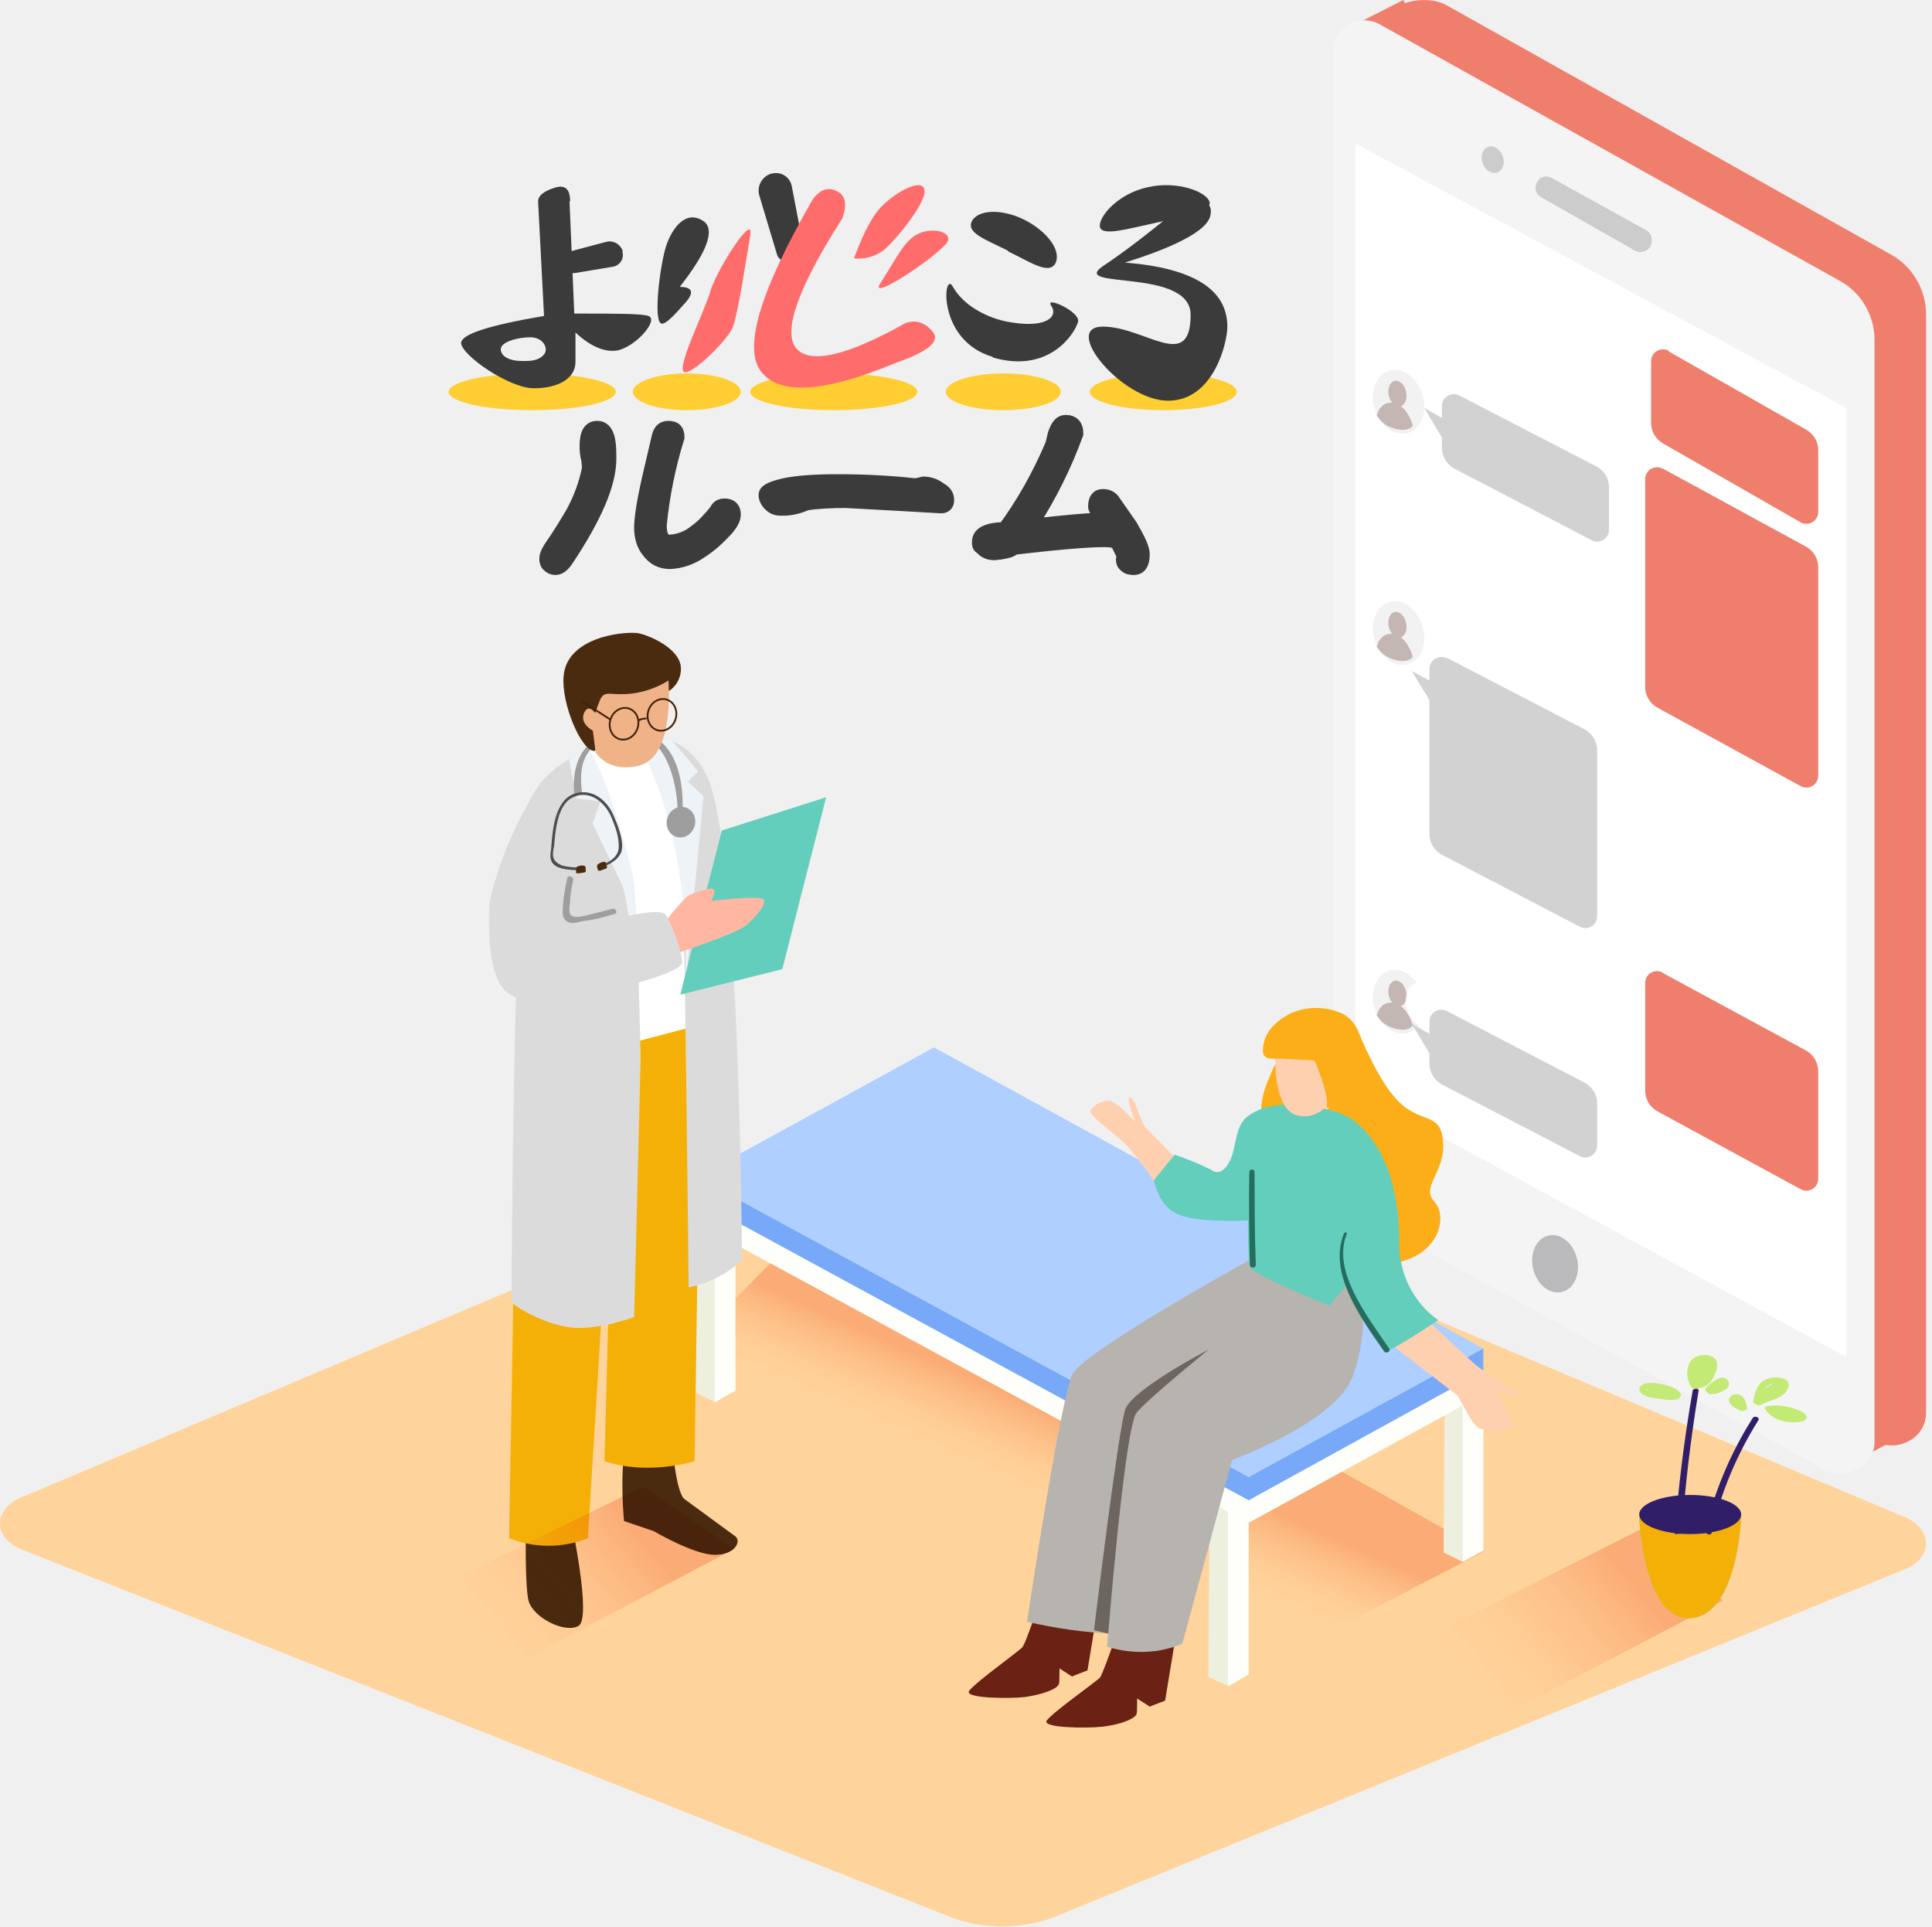
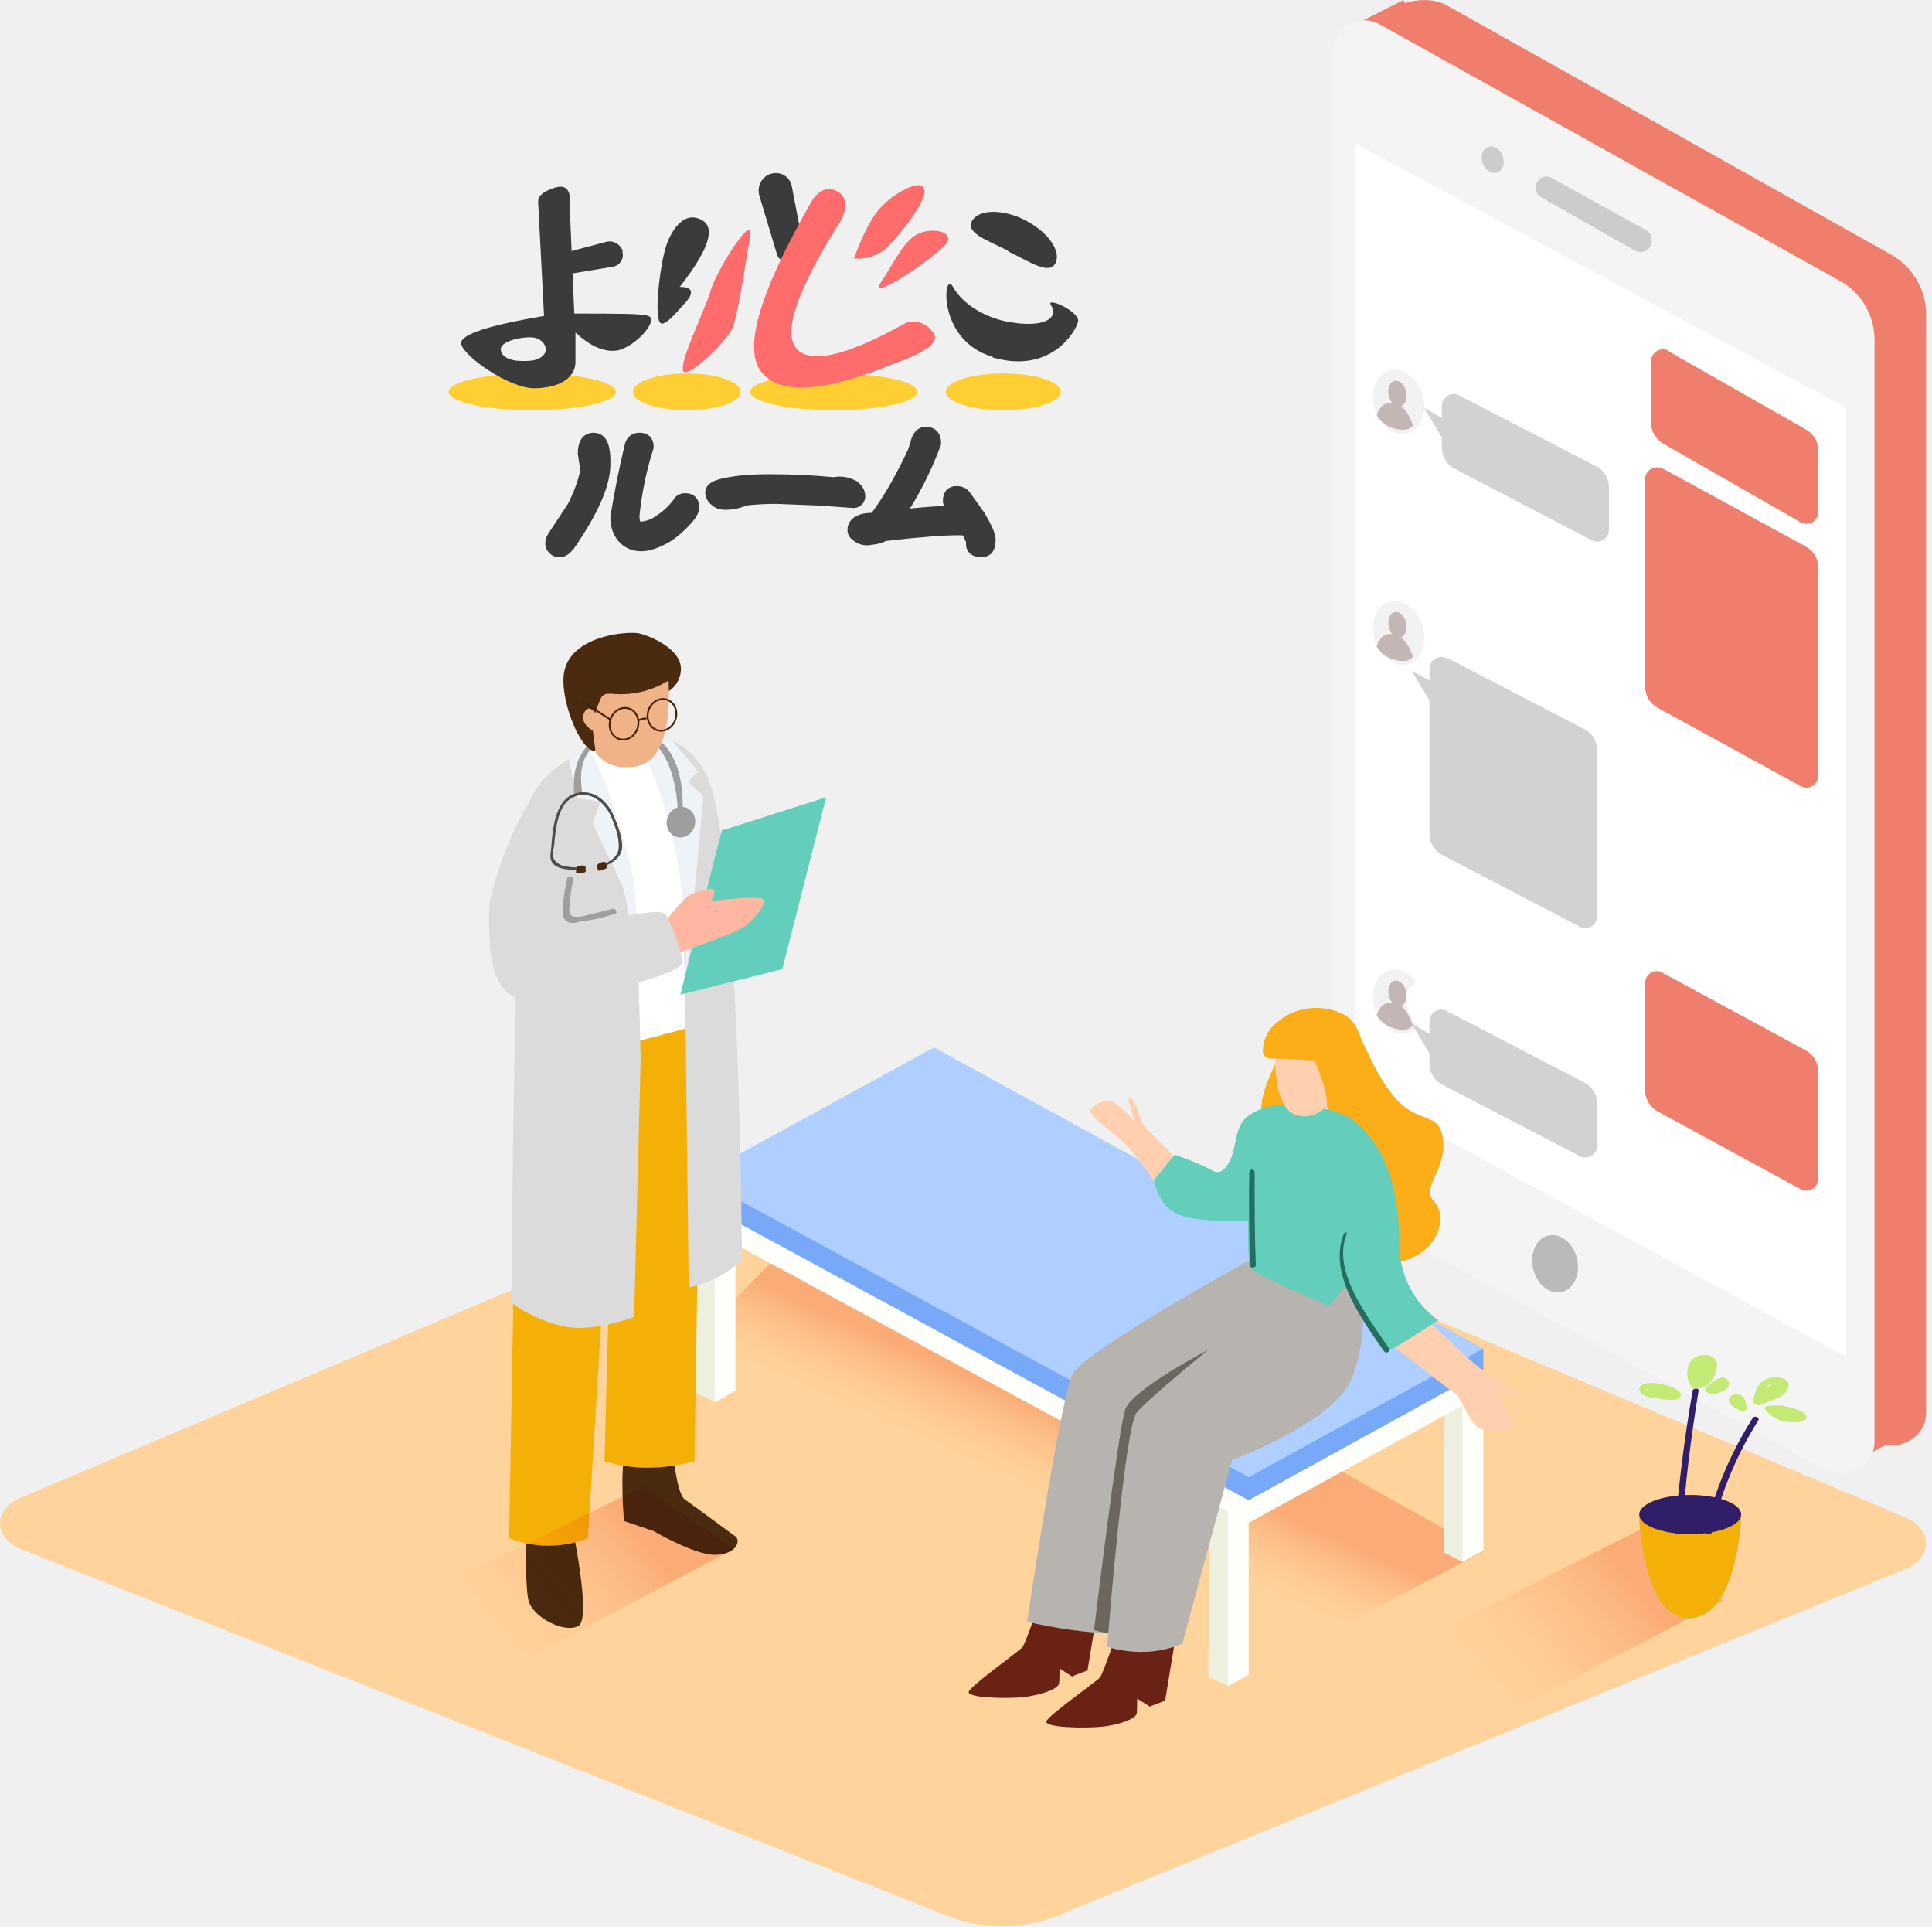
<svg xmlns="http://www.w3.org/2000/svg" width="326" height="325">
  <defs>
    <linearGradient x1="45.3%" y1="58.4%" x2="54.8%" y2="45.2%" id="a">
      <stop stop-color="#FFF" stop-opacity="0" offset="0%" />
      <stop stop-color="#F15A24" offset="100%" />
    </linearGradient>
    <linearGradient x1="24.6%" y1="60.8%" x2="82.5%" y2="32.2%" id="b">
      <stop stop-color="#FFF" stop-opacity="0" offset="0%" />
      <stop stop-color="#F15A24" offset="100%" />
    </linearGradient>
    <linearGradient x1="24.6%" y1="62.5%" x2="82.6%" y2="32.4%" id="c">
      <stop stop-color="#FFF" stop-opacity="0" offset="0%" />
      <stop stop-color="#F15A24" offset="100%" />
    </linearGradient>
  </defs>
  <g fill="none" fill-rule="evenodd">
    <path d="M321.5 264.7c2.1-.8 3.4-2.4 3.5-4.2 0-1.8-1.2-3.4-3.2-4.4l-160-67.3a9 9 0 00-7-.1l-151.4 64c-2.1.9-3.4 2.5-3.4 4.3 0 1.8 1.3 3.4 3.4 4.3l156.2 61.8c5.8 2.5 13 2.5 18.8.1l143.1-58.5z" fill="#FFD49C" fill-rule="nonzero" />
    <g fill-rule="nonzero" transform="translate(225)">
      <path fill="#EF7F6C" d="M11.8 0L3.7 4.1l7.8 4 1.9-4.7" />
      <path d="M91.2 243.1l-72-40a18.1 18.1 0 01-9.6-15.8L7.3 5.7c0-4.7 7.8-7.2 12-4.7L94 42.9c3.7 2 6 6 6 10.1v185.3c0 2-1 3.8-2.9 4.8a6 6 0 01-5.8 0z" fill="#EF7F6C" />
      <path fill="#EF7F6C" d="M96.3 242.1l-9.8 5.2 1.1-6.8 6.8-1.2" />
      <path d="M82.5 247.7l-72.9-40c-6-3.3-9.6-9.3-9.6-15.8V8.3C0 6.6 1 5 2.6 4.1c1.6-.9 3.6-.9 5.2 0l77.5 43.2c3.8 2 6 6 6 10V243c.1 2-1 3.8-2.9 4.8-1.8 1-4 1-6 0z" fill="#F4F4F4" />
      <path fill="#FFF" d="M86.5 68.8L3.7 24.2v159.7l82.8 45z" />
      <ellipse fill="#BABABC" transform="rotate(-13.4 37.4 213.2)" cx="37.4" cy="213.2" rx="3.8" ry="4.9" />
      <path d="M34.1 31.7c0 .7.4 1.3 1 1.6l15.8 9c.5.3 1.2.3 1.8 0 .6-.3 1-.9 1-1.5v-.4c0-.7-.4-1.3-1-1.6L36.8 30c-.5-.3-1.2-.3-1.8 0-.5.4-.9 1-.9 1.6z" fill="#CCC" />
      <ellipse fill="#CCC" transform="rotate(-20.3 27 27)" cx="26.9" cy="26.9" rx="1.8" ry="2.3" />
      <g transform="translate(4.9 61)">
        <ellipse fill="#F2F2F2" transform="rotate(-17.6 6.1 6.8)" cx="6.1" cy="6.8" rx="4.2" ry="5.5" />
        <ellipse fill="#C4B7B3" transform="rotate(-12.3 5.9 5.4)" cx="5.9" cy="5.4" rx="1.5" ry="2.2" />
        <path d="M8.5 10.8S7.6 7.4 5.3 7C3 6.5 2.4 9.1 2.4 9.1a5 5 0 003 2.2c2.4.7 3.1-.5 3.1-.5z" fill="#C4B7B3" />
      </g>
      <g transform="translate(4.9 100)">
        <ellipse fill="#F2F2F2" transform="rotate(-17.6 6.1 6.8)" cx="6.1" cy="6.8" rx="4.2" ry="5.5" />
        <ellipse fill="#C4B7B3" transform="rotate(-12.3 5.9 5.4)" cx="5.9" cy="5.4" rx="1.5" ry="2.2" />
        <path d="M8.5 10.8S7.6 7.4 5.3 7C3 6.5 2.4 9.1 2.4 9.1a5 5 0 003 2.2c2.4.7 3.1-.5 3.1-.5z" fill="#C4B7B3" />
      </g>
      <g transform="translate(4.9 162.2)">
        <ellipse fill="#F2F2F2" transform="rotate(-17.6 6.1 6.8)" cx="6.1" cy="6.8" rx="4.2" ry="5.5" />
        <ellipse fill="#C4B7B3" transform="rotate(-12.3 5.9 5.4)" cx="5.9" cy="5.4" rx="1.5" ry="2.2" />
        <path d="M8.5 10.8S7.6 7.4 5.3 7C3 6.5 2.4 9.1 2.4 9.1a5 5 0 003 2.2c2.4.7 3.1-.5 3.1-.5z" fill="#C4B7B3" />
      </g>
      <ellipse fill="#FFF" transform="rotate(-23.3 15.5 169.6)" cx="15.5" cy="169.6" rx="3.1" ry="4.1" />
      <path d="M34.1 137.5l7.8-3s2.2 6.8-.9 8c-3 1.2-6.9-5-6.9-5z" fill="#FFF" />
    </g>
    <path d="M246.2 66.7l23.2 12a4 4 0 012.1 3.6v7a2 2 0 01-3 1.8l-23-12a4 4 0 01-2.2-3.6v-1.7l-3-5 3 1.7v-2a2 2 0 012.9-1.8zM244.2 111l23.1 12a4 4 0 012.2 3.6v27.9a2 2 0 01-3 1.8l-23-12a4 4 0 01-2.3-3.5v-22.7l-3-4.9 3 1.6v-2a2 2 0 013-1.7zM244.2 170.6l23.1 12a4 4 0 012.2 3.6v7a2 2 0 01-3 1.8l-23.1-12a4 4 0 01-2.2-3.6v-1.7l-3-5 3 1.7v-2a2 2 0 013-1.8z" fill="#D2D2D2" />
    <path d="M281.6 59.3l23.2 13.2c1.3.8 2 2 2 3.5v10.3a2 2 0 01-3 1.8l-23.2-13.3a4 4 0 01-2-3.4V61a2 2 0 013-1.8zM280.5 79l24.2 13.2c1.3.7 2.1 2 2.1 3.5v35.1a2 2 0 01-3 1.8l-24.1-13.2a4 4 0 01-2.1-3.5v-35a2 2 0 013-1.8zM280.5 164.1l24.2 13.1a4 4 0 012.1 3.5v18.1a2 2 0 01-3 1.8l-24.1-13.1a4 4 0 01-2.1-3.5v-18.1a2 2 0 013-1.8z" fill="#EF7F6C" />
    <g fill-rule="nonzero">
      <path fill="url(#a)" opacity=".3" style="mix-blend-mode:multiply" d="M145.4 85l-54.7 28.6-90.5-52L37 24.2" transform="translate(105 176.7)" />
      <path fill="#EDEFDF" d="M204.1 252.7l-.2 30.2 3.3 1.5 1.7-5.5V253.8" />
      <path fill="#FEFFFA" d="M210.7 257v25.5l-3.5 2v-30.7z" />
      <path fill="#EDEFDF" d="M243.8 231.7l-.2 30.2 3.2 1.6 1.8-5.5v-25.2" />
      <path fill="#FEFFFA" d="M250.3 236v25.6l-3.5 1.9v-30.7z" />
      <path fill="#FEFFFA" d="M157.6 184.4l92.7 50.8-39.6 21.7-93.1-50.5z" />
      <path fill="#FEFFFA" d="M117.6 206.4v-3.9l6.3 2.7-.5 1.8M250.3 235.2v-3.9l-5 1.3 2.5 2.3" />
      <path fill="#FEFFFA" d="M157.6 180.5l92.7 50.8-39.6 21.8-93.1-50.6z" />
      <path fill="#78A9F8" d="M157.6 180.5l92.7 50.8-39.6 21.8-93.1-50.6z" />
      <path fill="#78A9F8" d="M117.6 202.5v-3.9l6.3 2.8-.5 1.7M250.3 231.3v-3.8l-5 1.3 2.5 2.2" />
      <path fill="#AECFFF" d="M157.6 176.7l92.7 50.8-39.6 21.7-93.1-50.6z" />
      <path fill="#EDEFDF" d="M117.6 204.8l-.2 30.2 3.2 1.5 1.8-5.5V206" />
      <path fill="#FEFFFA" d="M124.1 209v25.6l-3.5 2v-30.7z" />
    </g>
    <g fill-rule="nonzero">
      <path d="M215.1 179.6c0 .4-3.6 6.7-1.7 9.3 2 2.7 13.5 1 13.5 1" fill="#FBAE17" />
      <path d="M229.3 174.3c.3.6 3.5 8.8 7.2 12 3.6 3.2 6.7 1.4 7 6.4.4 5-3.8 7.5-1.5 10 2.4 2.5.8 9-6.4 10.3-7.1 1.3-15-16-15-17.2" fill="#FBAE17" />
      <path d="M196.4 201.6s-4.8-7-6.8-8.9c-2-1.7-6-4.7-5.6-5.4.7-1 1.8-1.5 3-1.6 1.6 0 4.8 4 4.5 3.4-.3-.7-1.7-4.5-.7-3.9 1 .6 1.6 4.2 2.6 5.1l10.1 10.3" fill="#FFD0B0" />
      <path d="M181 282.9l-3.4-2.2s0-3 1.4-3.5c1.4-.4 2 5.7 2 5.7z" fill="#6B2215" />
      <path d="M177.5 264.1s-4.3 13.1-5 13.8c-.6.7-8.2 6.1-9 7.4-.7 1.2 6.6 1.3 9.4 1 2.8-.4 5.6-1.3 5.8-2.3.2-1-.2-6 .8-5.8 1 .2 1.4 4.6 1.4 4.6l2.6-1 3-18.1M194 287.9l-3.3-2.1s.1-3 1.5-3.5c1.3-.5 1.9 5.6 1.9 5.6z" fill="#6B2215" />
      <path d="M190.6 269.2s-4.3 13-5 13.8c-.6.7-8.2 6-9 7.3-.7 1.2 6.6 1.3 9.4 1 2.8-.3 5.6-1.3 5.8-2.2.2-1-.2-6.1.8-5.9 1 .3 1.4 4.7 1.4 4.7l2.6-1 3-18.2" fill="#6B2215" />
      <path d="M221.7 208.4c1.3 1-5.7 14.6-7.2 22.5-1.4 8-21.2 12.4-21.2 12.4l-5.5 32.3c-4.9-.2-9.7-.9-14.5-2 0 0 5.6-37.7 7.7-41.8 2-4 31.6-20.2 31.6-20.2" fill="#B7B3AE" />
      <path d="M226.8 210.8c1.3 1.1 5.6 10 1.4 21.5-2.8 7.6-20.3 14-20.3 14l-8.4 31c-4 1.7-8.5 1.8-12.7.5 0 0 3-35.4 5.1-39.5 2-4.1 24.3-19.5 24.3-19.5" fill="#B7B3AE" />
      <path fill="#FFF7F0" d="M182.4 212.4l1.2-1.2" />
      <path d="M238.7 220.6s9.8 9.5 11 10.2c1 .6 7.5 4.8 6.3 4.7-1.2-.1-2.4-.4-3.6-.7 0 0 3.6 5 2.6 6s-4.2.7-5.5.1c-1.2-.7-3.2-5-3.6-5.5L232 224.7" fill="#FFD0B0" />
      <path d="M226.6 188a24 24 0 00-11.3-1.5c-1.9.2-3.6.9-5 2-1.9 1.7-1.7 5-2.7 7.2-1 2-2.1 2.5-3.3 1.6a49 49 0 00-6.1-2.5l-3.5 4.3c.7 3 2.1 5 4.2 5.8 2 .9 6.1 1.2 12.2 1l13.1 6.4 9.5 15.4c-1 1.7 9-5 9-5s-6.6-4-6.6-13.1c0-18.1-9.5-21.6-9.5-21.6z" fill="#63CEBC" />
      <path d="M210.7 201.3s-.4 11.3.3 12.6c.7 1.2 13.3 6.4 13.3 6.4l7.8-9.3-21.4-9.7z" fill="#63CEBC" />
      <path d="M215.2 176.8s-.7 10 3.5 11.3c4.3 1.3 6.9-3.7 6.9-3.7s1.2-6.6 0-8.1c-1.4-1.5-8-2.2-10.4.5z" fill="#FFD0B0" />
      <path d="M217.7 171c-1 .5-2 1.2-2.8 2a6 6 0 00-1.8 4.4c0 .4.2.8.6 1 .4.2.8.2 1.1.2h1.6l3.6.2 1.8.1s2.7 6 2 8.1c0 0 3.5-.6 5.3-5.5 1.2-3.3 1.2-8.3-2.4-10.4a10.5 10.5 0 00-9-.1z" fill="#FBAE17" />
      <path d="M211.7 197.8c0 5.2 0 10.4.2 15.6 0 .6-1 .6-1 0-.1-5.2-.2-10.4-.1-15.6 0-.3.2-.5.4-.5.3 0 .5.2.5.5zM227.2 208.3c-2.4 6.2 3.4 13.6 7.2 19.2.3.5-.5 1-.9.4-4-5.7-9.3-13.1-6.8-19.6.2-.6.7-.5.5 0z" fill="#246D5F" />
      <path d="M187 275.6s2.8-34.9 4.8-37.3c2-2.4 12.1-10.6 12.1-10.6s-12.7 6.6-14 10c-1.2 3.3-5.3 37.3-5.3 37.3l2.4.6z" fill="#6D665E" />
    </g>
    <g transform="translate(57.5 106.8)">
      <path d="M37.6 23l6.8-5s10 .3 9.6 1c-.3.5 7.2 15.3 7.2 15.3l-1.5 32-12.2 7" fill="#FFF" fill-rule="nonzero" />
      <path d="M55.9 136.5s.6 8.4 2.1 9.6l8.6 6.3c1 .8 0 3.1-3.5 3.1s-10.3-4-10.3-4l-5-1.7s-.8-8 .3-13c1-5 7.8-.3 7.8-.3zM38.9 150s3.5 16.3 1.2 17.5c-2.3 1.3-7.6-1.4-8.4-4.2-.8-2.8-.5-19.3 0-19.4" fill="#4A2B0F" fill-rule="nonzero" />
      <path d="M60.6 79.4l-.9 60.3s-7.8 2.5-15.2 0l1.5-57-4.3 70a18 18 0 01-13.3 0l1.4-78.5 30-7.9.8 13z" fill="#F5B008" fill-rule="nonzero" />
      <path d="M49.7 17.7s8.2-2.2 12.2 6.7c5.5 12.1 5.8 81.4 5.8 81.4-2.5 2.3-5.6 3.9-9 4.6 0 0-.7-71.4-1.3-76-1-7.4-7.7-16.7-7.7-16.7z" fill="#DBDBDB" fill-rule="nonzero" />
      <path d="M56 18.3s4.6 5.2 4.3 5.2c-.4 0-1.7 1.6-1.7 1.6l2.6 2.4L58 61.4s2.4-24.6-8.2-43.6c0 0 4.5-.5 6.3.5z" fill="#EEF3F7" fill-rule="nonzero" />
      <path d="M41.8 19.7s-8.3 2.8-10.4 10c-2.2 7.4-2.6 82.1-2.6 83 0 .7 5.3 3.8 9.7 4.4 4.4.7 11-1.7 11-1.7l1.1-43.6s-.5-25-1.2-29.8c-.6-4.8-7.6-22.3-7.6-22.3z" fill="#DBDBDB" fill-rule="nonzero" />
      <path d="M41.8 19.5l-3.3 1.8 1.3 6.6 4 .5-1.3 3.7 5 10.5c.8 1.6 2.8 16.6 2.8 16.6s-.5-16.3-1-18.3c-.6-2.1-3.6-15.2-7.5-21.4z" fill="#EEF3F7" fill-rule="nonzero" />
      <ellipse fill="#9E9E9E" fill-rule="nonzero" transform="rotate(-73 57.4 31.9)" cx="57.4" cy="31.9" rx="2.6" ry="2.4" />
      <path fill="#63CEBC" fill-rule="nonzero" d="M60.9 46.6l3.4-13.3 17.6-5.6-7.4 29L57.3 61z" />
      <path d="M53.9 49.7s4-5.1 4.9-5.5c1-.4 3.2-1.3 4-1 .7.2-.3 2-.3 2s8-1 8.8-.3c.7.6-1.2 3-2.9 4.4-1.6 1.4-12.5 5-12.5 5l-2-4.6z" fill="#FFB7A2" fill-rule="nonzero" />
      <path d="M46 48.2c-2.5.6-5 1.2-7.7 1.5-.8 0-1.8-.1-2-1A75.6 75.6 0 0137.4 38c.5-2.8 3.3-3.1 1.8-5.8-2.3-4-3.7-9.6-5.4-7a62.1 62.1 0 00-8.7 20.2c-.7 16 3.5 16.8 9.2 16.6 5.7-.2 23.1-4.2 23.3-6.4 0-1.4-1.2-5.4-2.7-8-.6-1.1-5-.3-9 .7z" fill="#DBDBDB" fill-rule="nonzero" />
      <path d="M56.8 30.3c.2-.2-.2-14-8.6-13.2-8.5.9-7.8 6.8-7.5 9.8l-1.3.2s-1.6-10.6 9.2-10.6c10.7 0 9 14.7 9 14.7" fill="#9E9E9E" fill-rule="nonzero" />
      <path d="M55 10a4.5 4.5 0 002.4-4c0-3.3-5.2-5.6-7.3-6-2.8-.3-12 .8-12.5 7.3-.4 4.5 2.9 12.5 5.2 12.6" fill="#4A2B0F" fill-rule="nonzero" />
      <path d="M42.4 15.4a28.1 28.1 0 011.3-4c.6-1.6 1.6-1.1 3.1-1.1A15 15 0 0055.3 8c.2 3.4.4 13.7-5.6 14.5-3.6.6-5.6-.8-6.7-2.4l-.6-4.7z" fill="#F0B387" fill-rule="nonzero" />
      <path d="M43.8 15s-1.5-3.5-2.6-1.8c-1.2 2 1.4 3.3 1.4 3.3" fill="#F0B387" fill-rule="nonzero" />
      <ellipse stroke="#42210B" stroke-width=".3" transform="rotate(-73 54.2 13.8)" cx="54.2" cy="13.8" rx="2.7" ry="2.4" />
      <ellipse stroke="#42210B" stroke-width=".3" transform="rotate(-73 47.8 15.3)" cx="47.8" cy="15.3" rx="2.7" ry="2.4" />
      <path stroke="#42210B" stroke-width=".3" d="M45.5 14.6l-4.8-3.1M51.6 14.4s-1 0-1.4.4" />
      <path d="M40.8 40c-1.3 0-3.4 0-4.5-.7s-1-1.7-.8-2.9c.2-2.8.5-8.1 3.9-9.3 3-1 5.5 1.1 6.6 3.6.7 1.6 1.8 4.3 1.4 6-.4 1.5-2 2.3-3.3 2.8-.3.1-.5-.2-.2-.3 1.5-.6 3.1-1.5 3-3.3 0-1.6-.5-3-1.1-4.5-1-2.7-3.8-5.2-6.8-3.6-2.5 1.3-2.8 5.8-3 8.1-.3 1.5-.5 2.5 1.3 3.3 1.1.3 2.3.4 3.5.3.2 0 .2.5 0 .4z" fill="#4D4D4D" fill-rule="nonzero" />
      <path d="M44.8 39c0 .2.3.5 0 .7-.3.1-1.3.6-1.4.3-.1-.4-.3-.8 0-1 .2-.2 1.4-.8 1.4 0zM41.3 39.7c0 .2.2.6-.2.7-.3 0-1.4.3-1.4 0s0-.9.2-1c.3-.2 1.6-.4 1.4.3z" fill="#4A2B0F" fill-rule="nonzero" />
      <path d="M45.9 46.5l-3.1.8c-1 .2-2.6.8-3.6.5-.9-.2-.6-1.7-.5-2.5 0-1.2.3-2.4.5-3.6.2-.6-.9-1-1-.3-.3 1.5-.6 3-.7 4.4 0 .9-.3 2.2.6 2.8.8.6 1.8.2 2.7 0 1.8-.2 3.5-.6 5.3-1.2.7 0 .4-1-.2-.9z" fill="#9E9E9E" fill-rule="nonzero" />
      <path fill="url(#b)" fill-rule="nonzero" opacity=".3" style="mix-blend-mode:multiply" d="M66.4 154.5L12 183.2.7 168.6 51 144" />
    </g>
    <g>
      <g transform="translate(75.7 63)" fill="#FFCE33">
        <ellipse cx="14.1" cy="3.1" rx="14.1" ry="3.1" />
        <ellipse cx="40.2" cy="3.1" rx="9.1" ry="3.1" />
        <ellipse cx="65" cy="3.1" rx="14.1" ry="3.1" />
        <ellipse cx="93.6" cy="3.1" rx="9.7" ry="3.1" />
-         <ellipse cx="120.6" cy="3.1" rx="12.4" ry="3.1" />
      </g>
      <path d="M130.2 29.3a2.7 2.7 0 013.4 2.1l1.4 7.3c.4 1.7-.1 3.5-1.3 4.8a1.5 1.5 0 01-2.6-.6l-3-10a3 3 0 012-3.6z" fill="#3B3B3B" />
      <path d="M137.1 33.7c1.2-1.7 2.6-2.2 4-1.5 1.6.7 1.9 2.3 1 4.7-7.5 11.7-10 19-7.8 21.8 2.3 2.8 8.5 1.4 18.5-4.2 1.8-.6 3.3-.1 4.6 1.5 1.3 1.6-.8 3.3-6.2 5.2-12 5-19.5 5.5-22.7 1.6-3.2-4-.3-13.6 8.6-29.1z" fill="#FF6C6C" />
      <path d="M149 34.6c2.4-2.4 7-4.8 7-2.3 0 2.4-5.3 8.7-7 10a7.3 7.3 0 01-4.9 1.3c1.6-4.4 3.2-7.4 4.9-9zM154.3 39.8c2.2-1.5 6-1 5.7.7-.2 1.7-14 11-11.4 7.2 2.6-4 3.6-6.4 5.7-7.9z" fill="#FF6C6C" />
-       <path d="M112.4 41.5c1-3 3.3-6.2 6.3-4.2 2 1.4.7 5.1-4 11.1 2.1 0 2.5.9 1 2.6-2.2 2.5-3.3 3.6-4 3.6-1.6 0-.3-10.1.7-13.1z" fill="#3B3B3B" />
-       <path d="M119.9 49c1.3-4 7.4-13.3 6.7-9.3-.7 4-2 13.1-3 15.6-1 2.4-8.3 9.4-8.4 7-.1-2.3 3.4-9.2 4.7-13.2z" fill="#FF6C6C" />
+       <g>
+         <path d="M112.4 41.5c1-3 3.3-6.2 6.3-4.2 2 1.4.7 5.1-4 11.1 2.1 0 2.5.9 1 2.6-2.2 2.5-3.3 3.6-4 3.6-1.6 0-.3-10.1.7-13.1z" fill="#3B3B3B" />
+         <path d="M119.9 49c1.3-4 7.4-13.3 6.7-9.3-.7 4-2 13.1-3 15.6-1 2.4-8.3 9.4-8.4 7-.1-2.3 3.4-9.2 4.7-13.2z" fill="#FF6C6C" />
+       </g>
      <g fill="#3B3B3B">
        <path d="M167.5 60.2c-9.6-2.8-8.3-14.9-6.7-11.8 1.7 3 5.3 5 8.8 5.8 7 1.4 9-.8 7.8-2.6-1.3-1.8 5 1 4.5 2.7-.5 1.9-4.8 8.8-14.4 6zM170.1 42.4c3.9 1.9 6.9 4 8 2 1-2.1-1.3-5.3-5.2-7.3-3.8-1.9-7.8-1.8-8.9.2-1 2 2.3 3.1 6.1 5z" />
-       </g>
-       <g fill="#3B3B3B">
-         <path d="M204.2 36.5c-.6 2.3-5.4 5-14.4 7.8 11.5.9 17.3 4.5 17.3 10.8 0 2.7-2.3 12.5-10 12.5-7.8 0-18.1-12.5-11-12.5 7.1 0 14.8 7.8 14.8-2 0-8-20.6-4.2-14.8-8.2 3.9-2.6 8.3-6 13.3-10.2 3.8-1.2 5.4-.6 4.8 1.8z" />
-         <path d="M195.4 37.5c5-1.2 9-1.7 8.7-3.4-.4-1.7-5.4-3.7-10.5-2.5-5 1.1-8.3 5-8 6.7.4 1.6 4.7.3 9.8-.8z" />
      </g>
      <g fill="#3B3B3B">
        <path d="M105 42.4a2 2 0 01-1.6 2.6l-6 1c-1.4.3-2.8-.1-3.8-1a1.1 1.1 0 01.4-2l8.3-2.2c1.2-.3 2.4.4 2.8 1.6z" />
        <path d="M96.1 34l.8 18.9c7.2 0 11.3 0 12.5.4 1.8.6-1.9 5-5.1 5.8-2.2.4-4.6-.6-7.2-3v5c0 2.6-2.7 4.4-7 4.4-4.2 0-12.1-5.5-12.3-7.6 0-1.5 4.6-3 14-4.6L90.8 34c0-1 .9-1.7 2.7-2.3 1.8-.6 2.7.1 2.7 2.3zm-6.6 22.9c-2.2 0-5 .8-5 2s1.4 2 3.6 2h.5c1 0 2.3-.1 3.1-1 1-1 0-3-2.2-3z" />
      </g>
    </g>
-     <path d="M113.1 95a10 10 0 005.2-1.8c1.6-1 3-2.3 4.3-3.7 1-1.1 1.4-2 1.4-2.7 0-1.1-.6-1.7-1.7-1.7-.8 0-1.3.3-1.6 1-1 1.2-2 2.4-3.4 3.4a7.3 7.3 0 01-4.3 1.7c-1 0-1.5-.8-1.5-2.6a74.3 74.3 0 013-14.8c0-1.2-.5-1.8-1.7-1.8-1 0-1.5.5-1.8 1.5l-1.7 7.3c-.9 4-1.3 6.7-1.3 8.2 0 1.6.4 3 1.3 4.1 1 1.3 2.2 1.9 3.8 1.9zM93.7 96c.7 0 1.3-.4 2-1.4 4.8-7.2 7.3-12.9 7.3-17.2 0-1.2 0-2.2-.2-3.2-.3-1.5-1-2.2-2-2.2-1.4 0-2 1.1-2 3.2 0 .6 0 1.4.3 2.4l.1 1.4c-.5 2.5-1.4 5-2.7 7.4-1 1.7-2.2 3.7-3.8 6-.5.8-.7 1.4-.7 1.8 0 .5.1 1 .5 1.3.3.3.7.5 1.2.5zM131.8 86a9.7 9.7 0 004.3-.9c2-.3 4.2-.4 6.6-.4l9.2.5 6.9.4c.8 0 1.2-.5 1.2-1.2 0-.9-.4-1.5-1.3-2-.9-.7-1.9-1-2.9-1l-1.3.3c-4.5-.5-8.9-.7-13.2-.7-3.8 0-6.8.2-9.1.7-2.1.5-3.2 1-3.2 1.8 0 .6.3 1.2.8 1.7.6.6 1.2.8 2 .8zM191.3 96c1.1 0 1.7-.8 1.7-2.5 0-1-.7-2.5-2.1-4.9l-3-4.3c-.4-.5-1-.8-1.8-.8-1 0-1.5.7-1.5 2 0 .3.4 1 1.2 2-2.2 0-6.1.4-11.6 1a76 76 0 007.6-15.3c0-1.5-.7-2.2-2-2.2-.9 0-1.5.7-2 2.2l-.4 1.7c-2.3 5.4-5 10.1-8 14.2-1.4 0-2.3.2-2.8.4-1.1.4-1.6 1-1.6 2 0 .5.1.8.5 1 .6.7 1.3 1 2.3 1l1-.1c1.2-.2 2-.4 2.3-.8 7.5-.9 12.6-1.3 15.2-1.3 1 0 1.7.1 2.1.4l1 2-.1.7c0 .4.1.8.5 1.1.4.4.9.5 1.5.5z" stroke="#3B3B3B" stroke-width="2" fill="#3B3B3B" fill-rule="nonzero" />
+     <path d="M108.2 92c1.2 0 2.6-.5 4.2-1.4 1.3-.8 2.4-1.8 3.5-3 .7-.8 1.1-1.5 1.1-2 0-1-.5-1.4-1.4-1.4-.6 0-1 .3-1.2.8-.8 1-1.7 1.9-2.9 2.7a6 6 0 01-3.4 1.3c-.8 0-1.2-.6-1.2-2a56.3 56.3 0 012.4-11.6c0-1-.5-1.4-1.4-1.4-.8 0-1.3.4-1.5 1.2a160.3 160.3 0 00-2.4 12 5 5 0 001 3.3c.8 1 1.9 1.5 3.2 1.5zM94.4 93c.6 0 1-.3 1.6-1 4-5.8 6-10.3 6-13.7 0-1 0-1.8-.2-2.6-.2-1.1-.8-1.7-1.6-1.7-1.2 0-1.7.9-1.7 2.5l.3 2 .1 1c-.4 2-1.2 4-2.2 6l-3.1 4.7c-.4.6-.6 1-.6 1.4 0 .4.1.7.4 1 .3.3.6.4 1 .4zM122.3 85a7.9 7.9 0 003.4-.7c1.7-.2 3.4-.3 5.3-.3l7.5.3 5.5.4c.6 0 1-.4 1-1 0-.7-.4-1.2-1-1.7-.8-.4-1.5-.6-2.4-.6l-1 .1a114 114 0 00-10.7-.5c-3 0-5.5.2-7.3.6-1.7.3-2.6.8-2.6 1.4 0 .5.2 1 .7 1.4.4.4 1 .6 1.6.6zM165.6 93c1 0 1.4-.6 1.4-2 0-.7-.6-2-1.7-3.9l-2.5-3.5c-.3-.4-.8-.6-1.4-.6-.9 0-1.3.5-1.3 1.6 0 .2.3.8 1 1.7-1.9 0-5 .2-9.5.7a60.3 60.3 0 006.2-12.2c0-1.2-.5-1.8-1.6-1.8-.8 0-1.3.6-1.6 1.8l-.4 1.3c-2 4.3-4.1 8.1-6.6 11.4-1.1 0-1.9.1-2.3.3-.9.3-1.3.9-1.3 1.6 0 .4.1.6.4.8.5.5 1.1.8 2 .8l.7-.1c1-.1 1.6-.3 2-.6 6-.7 10.2-1 12.4-1 .8 0 1.4 0 1.7.2l.8 1.7v.5c0 .4 0 .6.4 1 .3.2.7.3 1.2.3z" stroke="#3B3B3B" stroke-width="2" fill="#3B3B3B" fill-rule="nonzero" />
    <path fill="url(#c)" fill-rule="nonzero" opacity=".3" style="mix-blend-mode:multiply" d="M1115.7 293l-54.4 28.5-11.2-14.4 53.7-27.1" transform="translate(-825 -23)" />
    <g transform="translate(276.6 228.6)" fill-rule="nonzero">
      <path d="M17.2 27.4s-.6 16.6-8.6 17c-8 .4-8.6-17-8.6-17" fill="#6DE1FC" />
      <path d="M17.2 27.4s-.6 16.6-8.6 17c-8 .4-8.6-17-8.6-17" fill="#F5B008" />
      <ellipse fill="#311E69" cx="8.6" cy="26.9" rx="8.6" ry="3.3" />
      <path d="M11.1 29.7a62.7 62.7 0 018-19c.3-.6 1.3-.2 1 .3a62 62 0 00-7.9 19c0 .5-1.2.2-1-.3zM6 30.2c.6-8 1.6-16.1 3-24.1 0-.6 1.2-.6 1 0-1.3 8-2.3 16-2.8 24l-1.1.1z" fill="#311E69" />
      <path d="M21.6 8.6c1.4-.2 2.8-.1 4.1.3 1 .2 2.9 1 2.5 1.8-.4.8-2.7.7-3.7.5-1.3-.2-2.5-1-3.2-2-.2-.2-.1-.5.3-.6zM19.6 8.2c.2.3.6.4.9.2 1.4-.7 3.1-1 4.1-2 .7-.8 1-2-.2-2.4a4 4 0 00-3.7.5c-1.1 1-1.2 2.2-1.5 3.3 0 .2.1.4.4.4zm2.7-3.5V5c-.5.2-.8.5-1.2.8.3-.4.7-.7 1.2-1zM15.8 6.7c2-.6 2.3 1.6 2.4 2.3 0 .2-.2.3-.4.3-.3.2-.6.2-.9 0-.6-.3-1.4-.7-1.7-1.3a.9.9 0 010-.7c.1-.3.4-.5.6-.6zM8.8 5.4c.2.3.6.3 1 .2h.3c1.7-.2 2.5-1.8 2.8-2.7.3-.9.6-2.3-1-2.8-1.4-.4-3 .2-3.5 1.4-.5 1.3-.4 2.7.4 3.9zm.9-1.2v-.7.7zM0 5.7c0 1 1.6 1.5 3 1.6.8.2 3.8.6 3.9-.3.2-.1.2-.3.1-.5-.7-1-2.2-1.4-3.8-1.7-1.3-.2-3.1-.2-3.2 1zm1.3 0l.1.2V6l-.2-.2v-.2z" fill="#C3EA75" />
      <path d="M11.5 6.3c.2.2.5.4.7.3.9 0 1.7-.4 2.4-.8.5-.4.8-1.1.3-1.6-1-1.2-3.1.7-3.7 1.4-.2.3 0 .5.3.7zm1.7-1l.6-.3-.6.3z" fill="#C3EA75" />
    </g>
  </g>
</svg>
